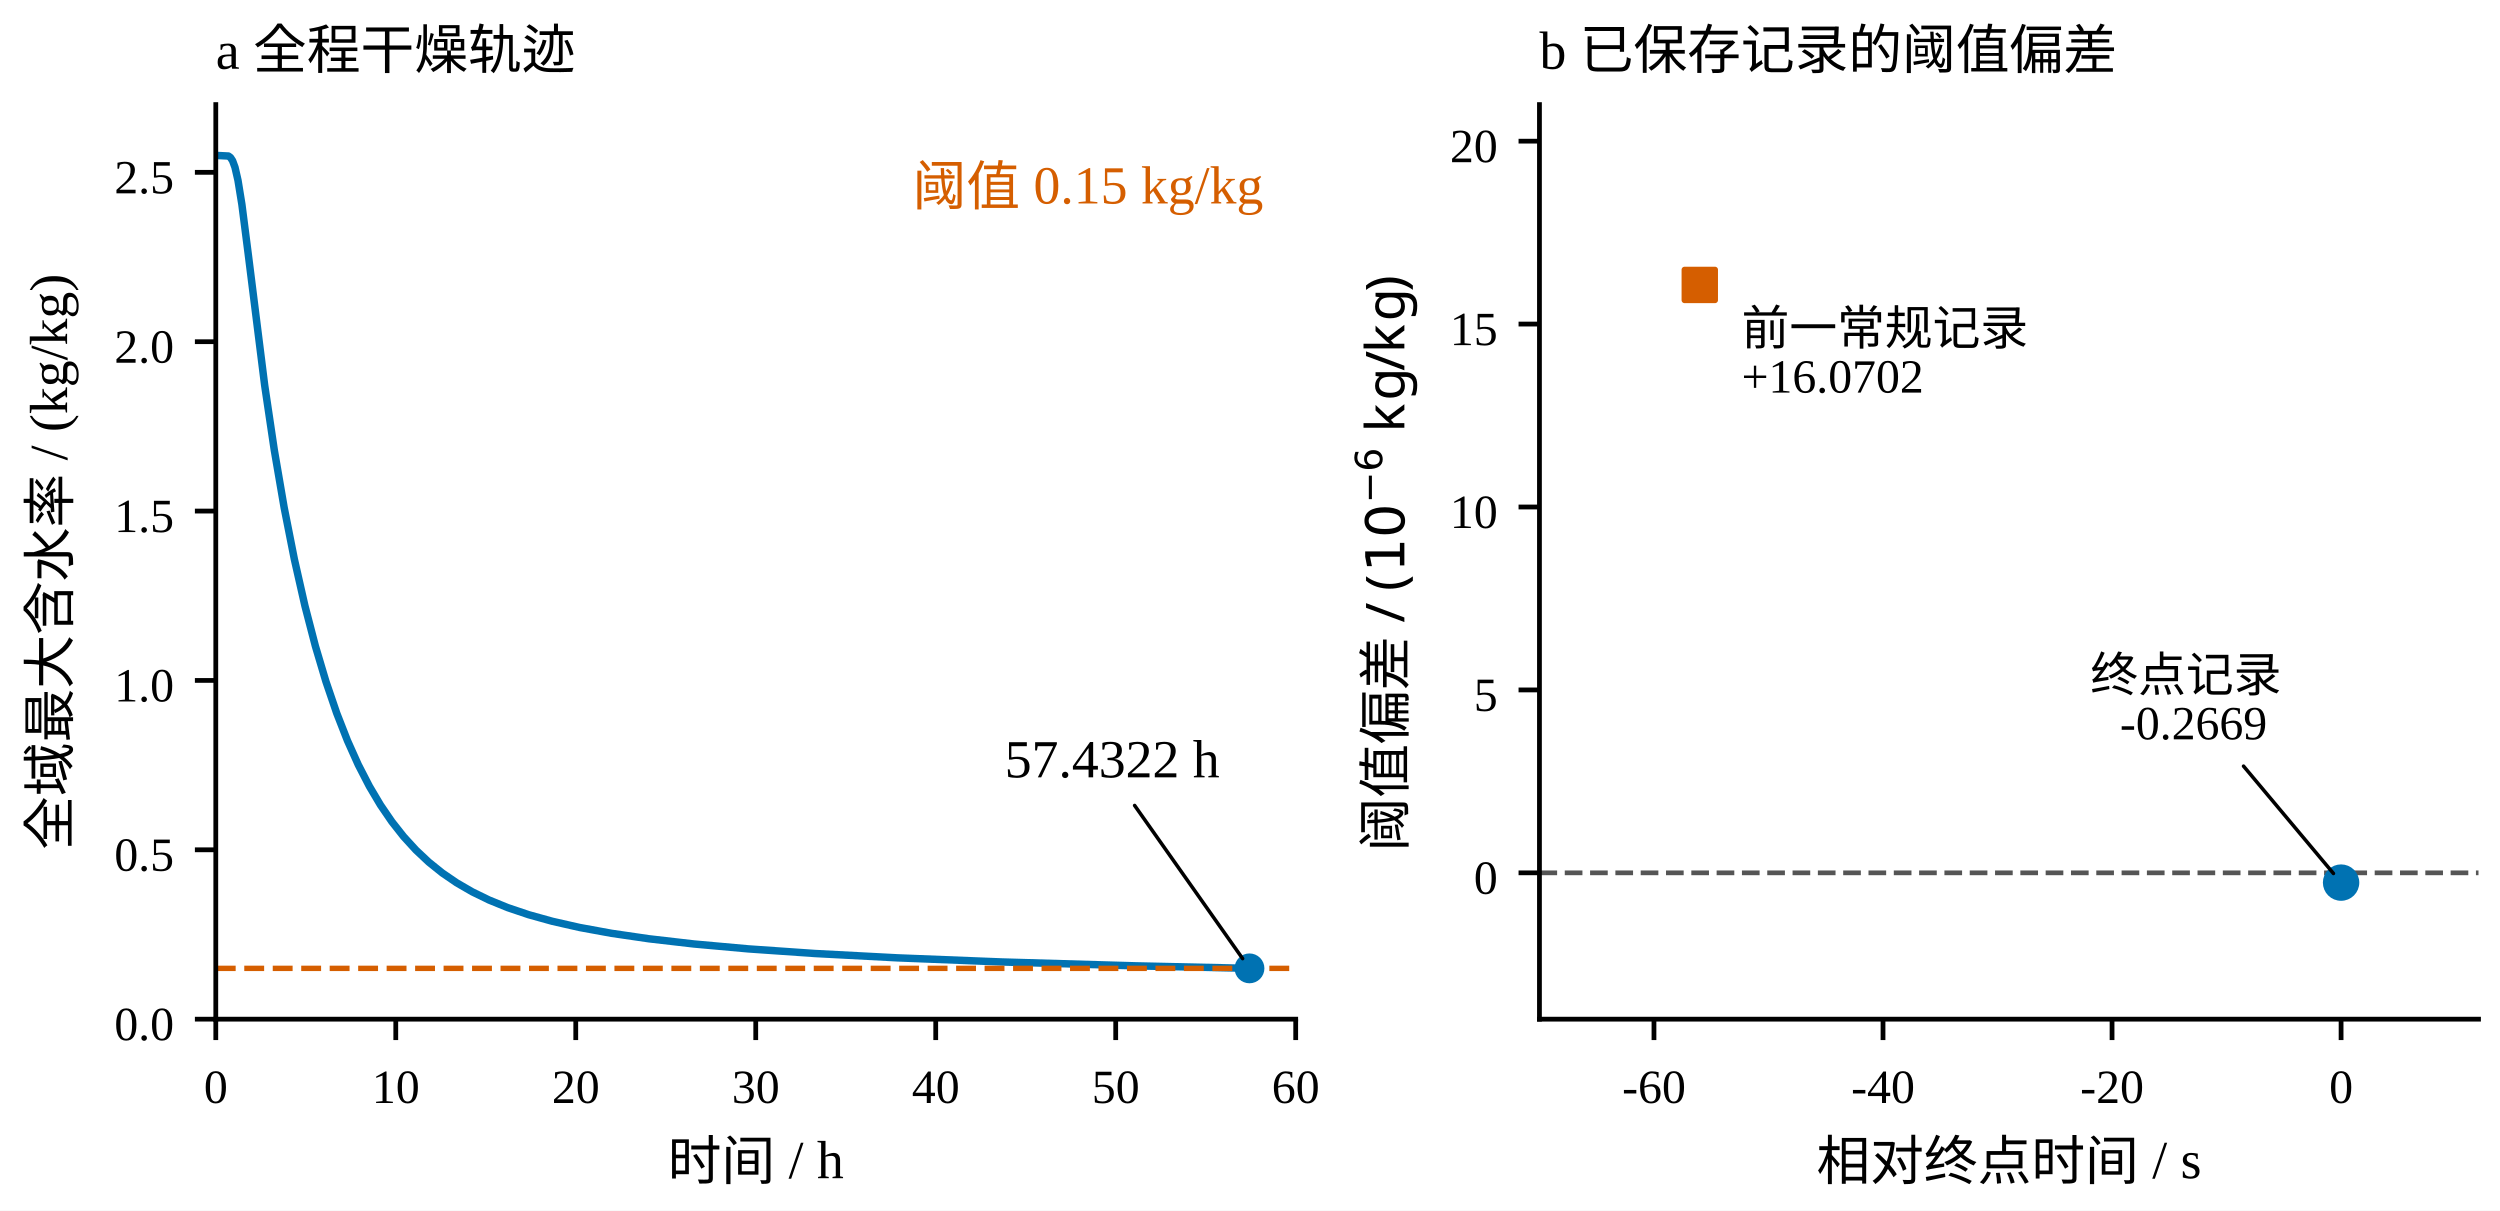
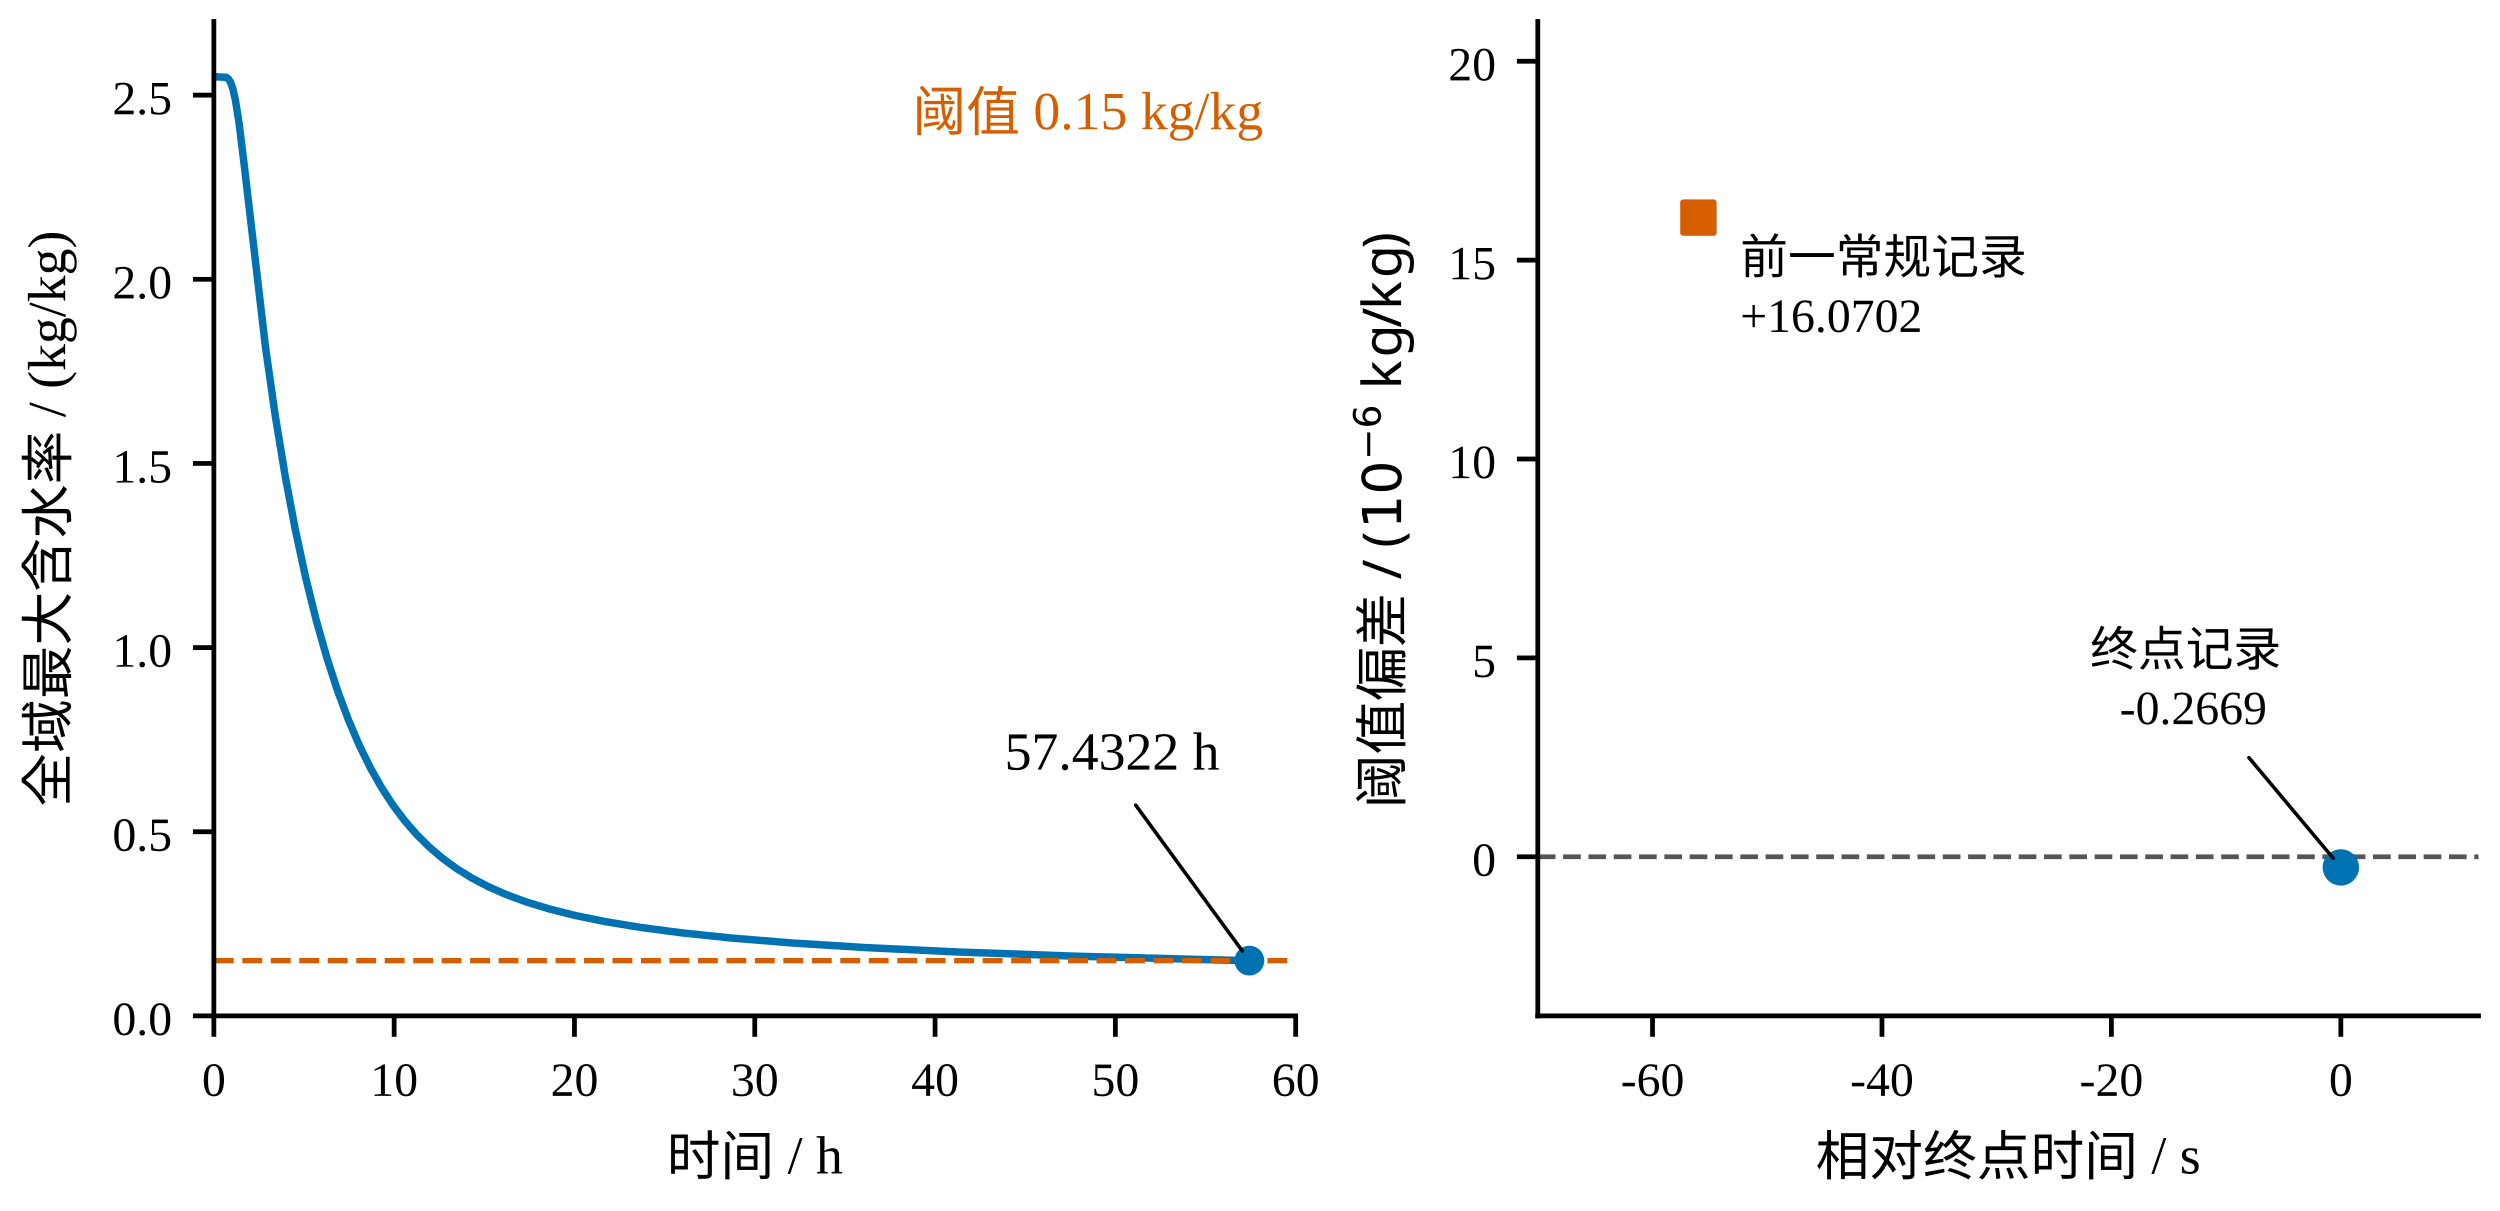
<svg xmlns="http://www.w3.org/2000/svg" xmlns:xlink="http://www.w3.org/1999/xlink" width="418.8pt" height="202.8pt" viewBox="0 0 418.8 202.8" version="1.1">
  <defs>
    <style type="text/css">*{stroke-linejoin: round; stroke-linecap: butt}</style>
  </defs>
  <g id="figure_1">
    <g id="patch_1">
-       <path d="M 0 202.8  L 418.8 202.8  L 418.8 -0  L 0 -0  z " style="fill: #ffffff" />
+       <path d="M 0 202.8  L 418.8 202.8  L 418.8 0  L 0 0  z " style="fill: #ffffff" />
    </g>
    <g id="axes_1">
      <g id="patch_2">
-         <path d="M 36.149 170.731  L 217.056 170.731  L 217.056 17.52  L 36.149 17.52  z " style="fill: #ffffff" />
+         <path d="M 35.825 170.18  L 217.05 170.18  L 217.05 3.6  L 35.825 3.6  z " style="fill: #ffffff" />
      </g>
      <g id="matplotlib.axis_1">
        <g id="xtick_1">
          <g id="line2d_1">
            <defs>
-               <path id="mfbb1f7c427" d="M 0 0  L 0 3.5  " style="stroke: #000000; stroke-width: 0.8" />
+               <path id="m0aeb44bb0f" d="M 0 0  L 0 3.5  " style="stroke: #000000; stroke-width: 0.8" />
            </defs>
            <g>
-               <use xlink:href="#mfbb1f7c427" x="36.149" y="170.731" style="stroke: #000000; stroke-width: 0.8" />
+               <use xlink:href="#m0aeb44bb0f" x="35.825" y="170.18" style="stroke: #000000; stroke-width: 0.8" />
            </g>
          </g>
          <g id="text_1">
-             <text style="font-size: 8px; font-family: 'Noto Serif SC', 'Times New Roman', 'Times', 'DejaVu Serif', serif; text-anchor: middle" x="36.149" y="184.771" transform="rotate(-0 36.14875 184.7712)">0</text>
+             <text style="font-size: 8px; font-family: 'Noto Serif SC', 'Times New Roman', 'Times', 'DejaVu Serif', serif; text-anchor: middle" x="35.825" y="183.58" transform="rotate(-0 35.82531 183.5795)">0</text>
          </g>
        </g>
        <g id="xtick_2">
          <g id="line2d_2">
            <g>
-               <use xlink:href="#mfbb1f7c427" x="66.3" y="170.731" style="stroke: #000000; stroke-width: 0.8" />
+               <use xlink:href="#m0aeb44bb0f" x="66.029" y="170.18" style="stroke: #000000; stroke-width: 0.8" />
            </g>
          </g>
          <g id="text_2">
-             <text style="font-size: 8px; font-family: 'Noto Serif SC', 'Times New Roman', 'Times', 'DejaVu Serif', serif; text-anchor: middle" x="66.3" y="184.771" transform="rotate(-0 66.29989 184.7712)">10</text>
+             <text style="font-size: 8px; font-family: 'Noto Serif SC', 'Times New Roman', 'Times', 'DejaVu Serif', serif; text-anchor: middle" x="66.029" y="183.58" transform="rotate(-0 66.02936 183.5795)">10</text>
          </g>
        </g>
        <g id="xtick_3">
          <g id="line2d_3">
            <g>
-               <use xlink:href="#mfbb1f7c427" x="96.451" y="170.731" style="stroke: #000000; stroke-width: 0.8" />
+               <use xlink:href="#m0aeb44bb0f" x="96.233" y="170.18" style="stroke: #000000; stroke-width: 0.8" />
            </g>
          </g>
          <g id="text_3">
-             <text style="font-size: 8px; font-family: 'Noto Serif SC', 'Times New Roman', 'Times', 'DejaVu Serif', serif; text-anchor: middle" x="96.451" y="184.771" transform="rotate(-0 96.45104 184.7712)">20</text>
+             <text style="font-size: 8px; font-family: 'Noto Serif SC', 'Times New Roman', 'Times', 'DejaVu Serif', serif; text-anchor: middle" x="96.233" y="183.58" transform="rotate(-0 96.2334 183.5795)">20</text>
          </g>
        </g>
        <g id="xtick_4">
          <g id="line2d_4">
            <g>
-               <use xlink:href="#mfbb1f7c427" x="126.602" y="170.731" style="stroke: #000000; stroke-width: 0.8" />
+               <use xlink:href="#m0aeb44bb0f" x="126.437" y="170.18" style="stroke: #000000; stroke-width: 0.8" />
            </g>
          </g>
          <g id="text_4">
-             <text style="font-size: 8px; font-family: 'Noto Serif SC', 'Times New Roman', 'Times', 'DejaVu Serif', serif; text-anchor: middle" x="126.602" y="184.771" transform="rotate(-0 126.6022 184.7712)">30</text>
+             <text style="font-size: 8px; font-family: 'Noto Serif SC', 'Times New Roman', 'Times', 'DejaVu Serif', serif; text-anchor: middle" x="126.437" y="183.58" transform="rotate(-0 126.4374 183.5795)">30</text>
          </g>
        </g>
        <g id="xtick_5">
          <g id="line2d_5">
            <g>
-               <use xlink:href="#mfbb1f7c427" x="156.753" y="170.731" style="stroke: #000000; stroke-width: 0.8" />
+               <use xlink:href="#m0aeb44bb0f" x="156.641" y="170.18" style="stroke: #000000; stroke-width: 0.8" />
            </g>
          </g>
          <g id="text_5">
-             <text style="font-size: 8px; font-family: 'Noto Serif SC', 'Times New Roman', 'Times', 'DejaVu Serif', serif; text-anchor: middle" x="156.753" y="184.771" transform="rotate(-0 156.7533 184.7712)">40</text>
+             <text style="font-size: 8px; font-family: 'Noto Serif SC', 'Times New Roman', 'Times', 'DejaVu Serif', serif; text-anchor: middle" x="156.641" y="183.58" transform="rotate(-0 156.6415 183.5795)">40</text>
          </g>
        </g>
        <g id="xtick_6">
          <g id="line2d_6">
            <g>
-               <use xlink:href="#mfbb1f7c427" x="186.904" y="170.731" style="stroke: #000000; stroke-width: 0.8" />
+               <use xlink:href="#m0aeb44bb0f" x="186.846" y="170.18" style="stroke: #000000; stroke-width: 0.8" />
            </g>
          </g>
          <g id="text_6">
-             <text style="font-size: 8px; font-family: 'Noto Serif SC', 'Times New Roman', 'Times', 'DejaVu Serif', serif; text-anchor: middle" x="186.904" y="184.771" transform="rotate(-0 186.9045 184.7712)">50</text>
+             <text style="font-size: 8px; font-family: 'Noto Serif SC', 'Times New Roman', 'Times', 'DejaVu Serif', serif; text-anchor: middle" x="186.846" y="183.58" transform="rotate(-0 186.8455 183.5795)">50</text>
          </g>
        </g>
        <g id="xtick_7">
          <g id="line2d_7">
            <g>
-               <use xlink:href="#mfbb1f7c427" x="217.056" y="170.731" style="stroke: #000000; stroke-width: 0.8" />
+               <use xlink:href="#m0aeb44bb0f" x="217.05" y="170.18" style="stroke: #000000; stroke-width: 0.8" />
            </g>
          </g>
          <g id="text_7">
-             <text style="font-size: 8px; font-family: 'Noto Serif SC', 'Times New Roman', 'Times', 'DejaVu Serif', serif; text-anchor: middle" x="217.056" y="184.771" transform="rotate(-0 217.0556 184.7712)">60</text>
+             <text style="font-size: 8px; font-family: 'Noto Serif SC', 'Times New Roman', 'Times', 'DejaVu Serif', serif; text-anchor: middle" x="217.05" y="183.58" transform="rotate(-0 217.0496 183.5795)">60</text>
          </g>
        </g>
        <g id="text_8">
-           <text style="font-size: 9px; font-family: 'Noto Serif SC', 'Times New Roman', 'Times', 'DejaVu Serif', serif; text-anchor: middle" x="126.602" y="197.651" transform="rotate(-0 126.6022 197.6512)">时间 / h</text>
+           <text style="font-size: 9px; font-family: 'Noto Serif SC', 'Times New Roman', 'Times', 'DejaVu Serif', serif; text-anchor: middle" x="126.437" y="196.86" transform="rotate(-0 126.4374 196.8595)">时间 / h</text>
        </g>
      </g>
      <g id="matplotlib.axis_2">
        <g id="ytick_1">
          <g id="line2d_8">
            <defs>
-               <path id="m8b08973b4d" d="M 0 0  L -3.5 0  " style="stroke: #000000; stroke-width: 0.8" />
+               <path id="me868831b87" d="M 0 0  L -3.5 0  " style="stroke: #000000; stroke-width: 0.8" />
            </defs>
            <g>
-               <use xlink:href="#m8b08973b4d" x="36.149" y="170.731" style="stroke: #000000; stroke-width: 0.8" />
+               <use xlink:href="#me868831b87" x="35.825" y="170.18" style="stroke: #000000; stroke-width: 0.8" />
            </g>
          </g>
          <g id="text_9">
-             <text style="font-size: 8px; font-family: 'Noto Serif SC', 'Times New Roman', 'Times', 'DejaVu Serif', serif; text-anchor: end" x="29.149" y="174.251" transform="rotate(-0 29.14875 174.2512)">0.0</text>
+             <text style="font-size: 8px; font-family: 'Noto Serif SC', 'Times New Roman', 'Times', 'DejaVu Serif', serif; text-anchor: end" x="28.825" y="173.38" transform="rotate(-0 28.82531 173.3795)">0.0</text>
          </g>
        </g>
        <g id="ytick_2">
          <g id="line2d_9">
            <g>
-               <use xlink:href="#m8b08973b4d" x="36.149" y="142.359" style="stroke: #000000; stroke-width: 0.8" />
+               <use xlink:href="#me868831b87" x="35.825" y="139.331" style="stroke: #000000; stroke-width: 0.8" />
            </g>
          </g>
          <g id="text_10">
-             <text style="font-size: 8px; font-family: 'Noto Serif SC', 'Times New Roman', 'Times', 'DejaVu Serif', serif; text-anchor: end" x="29.149" y="145.879" transform="rotate(-0 29.14875 145.8788)">0.5</text>
+             <text style="font-size: 8px; font-family: 'Noto Serif SC', 'Times New Roman', 'Times', 'DejaVu Serif', serif; text-anchor: end" x="28.825" y="142.531" transform="rotate(-0 28.82531 142.5315)">0.5</text>
          </g>
        </g>
        <g id="ytick_3">
          <g id="line2d_10">
            <g>
-               <use xlink:href="#m8b08973b4d" x="36.149" y="113.986" style="stroke: #000000; stroke-width: 0.8" />
+               <use xlink:href="#me868831b87" x="35.825" y="108.483" style="stroke: #000000; stroke-width: 0.8" />
            </g>
          </g>
          <g id="text_11">
-             <text style="font-size: 8px; font-family: 'Noto Serif SC', 'Times New Roman', 'Times', 'DejaVu Serif', serif; text-anchor: end" x="29.149" y="117.506" transform="rotate(-0 29.14875 117.5063)">1.0</text>
+             <text style="font-size: 8px; font-family: 'Noto Serif SC', 'Times New Roman', 'Times', 'DejaVu Serif', serif; text-anchor: end" x="28.825" y="111.683" transform="rotate(-0 28.82531 111.6834)">1.0</text>
          </g>
        </g>
        <g id="ytick_4">
          <g id="line2d_11">
            <g>
-               <use xlink:href="#m8b08973b4d" x="36.149" y="85.614" style="stroke: #000000; stroke-width: 0.8" />
+               <use xlink:href="#me868831b87" x="35.825" y="77.635" style="stroke: #000000; stroke-width: 0.8" />
            </g>
          </g>
          <g id="text_12">
-             <text style="font-size: 8px; font-family: 'Noto Serif SC', 'Times New Roman', 'Times', 'DejaVu Serif', serif; text-anchor: end" x="29.149" y="89.134" transform="rotate(-0 29.14875 89.13388)">1.5</text>
+             <text style="font-size: 8px; font-family: 'Noto Serif SC', 'Times New Roman', 'Times', 'DejaVu Serif', serif; text-anchor: end" x="28.825" y="80.835" transform="rotate(-0 28.82531 80.83534)">1.5</text>
          </g>
        </g>
        <g id="ytick_5">
          <g id="line2d_12">
            <g>
-               <use xlink:href="#m8b08973b4d" x="36.149" y="57.241" style="stroke: #000000; stroke-width: 0.8" />
+               <use xlink:href="#me868831b87" x="35.825" y="46.787" style="stroke: #000000; stroke-width: 0.8" />
            </g>
          </g>
          <g id="text_13">
-             <text style="font-size: 8px; font-family: 'Noto Serif SC', 'Times New Roman', 'Times', 'DejaVu Serif', serif; text-anchor: end" x="29.149" y="60.761" transform="rotate(-0 29.14875 60.76143)">2.0</text>
+             <text style="font-size: 8px; font-family: 'Noto Serif SC', 'Times New Roman', 'Times', 'DejaVu Serif', serif; text-anchor: end" x="28.825" y="49.987" transform="rotate(-0 28.82531 49.98728)">2.0</text>
          </g>
        </g>
        <g id="ytick_6">
          <g id="line2d_13">
            <g>
-               <use xlink:href="#m8b08973b4d" x="36.149" y="28.869" style="stroke: #000000; stroke-width: 0.8" />
+               <use xlink:href="#me868831b87" x="35.825" y="15.939" style="stroke: #000000; stroke-width: 0.8" />
            </g>
          </g>
          <g id="text_14">
-             <text style="font-size: 8px; font-family: 'Noto Serif SC', 'Times New Roman', 'Times', 'DejaVu Serif', serif; text-anchor: end" x="29.149" y="32.389" transform="rotate(-0 29.14875 32.38898)">2.5</text>
+             <text style="font-size: 8px; font-family: 'Noto Serif SC', 'Times New Roman', 'Times', 'DejaVu Serif', serif; text-anchor: end" x="28.825" y="19.139" transform="rotate(-0 28.82531 19.13922)">2.5</text>
          </g>
        </g>
        <g id="text_15">
-           <text style="font-size: 9px; font-family: 'Noto Serif SC', 'Times New Roman', 'Times', 'DejaVu Serif', serif; text-anchor: middle" x="11.52" y="94.126" transform="rotate(-90 11.52 94.12562)">全域最大含水率 / (kg/kg)</text>
+           <text style="font-size: 9px; font-family: 'Noto Serif SC', 'Times New Roman', 'Times', 'DejaVu Serif', serif; text-anchor: middle" x="11.197" y="86.89" transform="rotate(-90 11.19656 86.88976)">全域最大含水率 / (kg/kg)</text>
        </g>
      </g>
      <g id="line2d_14">
-         <path d="M 36.149 26.032  L 38.259 26.137  L 38.611 26.389  L 38.963 26.93  L 39.365 28.028  L 39.867 30.211  L 40.521 34.252  L 41.576 42.502  L 44.34 64.562  L 45.948 75.394  L 47.606 85.056  L 49.315 93.706  L 51.074 101.464  L 52.832 108.232  L 54.591 114.146  L 56.4 119.456  L 58.209 124.082  L 60.018 128.114  L 61.878 131.721  L 63.737 134.857  L 65.647 137.652  L 67.606 140.137  L 69.667 142.391  L 71.828 144.421  L 74.089 146.237  L 76.501 147.887  L 79.114 149.4  L 81.928 150.772  L 85.044 152.042  L 88.561 153.231  L 92.531 154.335  L 97.104 155.372  L 102.431 156.347  L 108.713 157.265  L 116.25 158.136  L 125.346 158.956  L 136.502 159.73  L 150.371 160.46  L 167.859 161.149  L 190.221 161.797  L 209.313 162.22  L 209.313 162.22  " clip-path="url(#p28d4d6d8b9)" style="fill: none; stroke: #0072b2; stroke-width: 1.25; stroke-linecap: square" />
+         <path d="M 35.825 12.854  L 37.889 12.947  L 38.242 13.188  L 38.594 13.723  L 38.997 14.842  L 39.45 16.846  L 40.054 20.668  L 40.96 28.067  L 44.484 58.232  L 46.095 69.542  L 47.756 79.646  L 49.467 88.715  L 51.229 96.857  L 52.991 103.964  L 54.753 110.176  L 56.565 115.753  L 58.378 120.613  L 60.19 124.849  L 62.052 128.64  L 63.915 131.934  L 65.828 134.873  L 67.791 137.486  L 69.805 139.804  L 71.919 141.902  L 74.134 143.789  L 76.5 145.513  L 79.017 147.074  L 81.786 148.527  L 84.806 149.859  L 88.179 151.102  L 92.005 152.269  L 96.384 153.367  L 101.418 154.394  L 107.308 155.364  L 114.305 156.284  L 122.662 157.152  L 132.78 157.973  L 145.214 158.75  L 160.669 159.485  L 180.15 160.178  L 205.018 160.831  L 209.294 160.925  L 209.294 160.925  " clip-path="url(#p7fc9fd5a54)" style="fill: none; stroke: #0072b2; stroke-width: 1.25; stroke-linecap: square" />
      </g>
      <g id="line2d_15">
-         <path d="M 36.149 162.22  L 217.056 162.22  " clip-path="url(#p28d4d6d8b9)" style="fill: none; stroke-dasharray: 3.33,1.44; stroke-dashoffset: 0; stroke: #d55e00; stroke-width: 0.9" />
+         <path d="M 35.825 160.925  L 217.05 160.925  " clip-path="url(#p7fc9fd5a54)" style="fill: none; stroke-dasharray: 3.33,1.44; stroke-dashoffset: 0; stroke: #d55e00; stroke-width: 0.9" />
      </g>
      <g id="line2d_16">
        <defs>
-           <path id="maff37fbc4f" d="M 0 2  C 0.53 2 1.039 1.789 1.414 1.414  C 1.789 1.039 2 0.53 2 0  C 2 -0.53 1.789 -1.039 1.414 -1.414  C 1.039 -1.789 0.53 -2 0 -2  C -0.53 -2 -1.039 -1.789 -1.414 -1.414  C -1.789 -1.039 -2 -0.53 -2 0  C -2 0.53 -1.789 1.039 -1.414 1.414  C -1.039 1.789 -0.53 2 0 2  z " style="stroke: #0072b2" />
+           <path id="mbd2e56ffe0" d="M 0 2  C 0.53 2 1.039 1.789 1.414 1.414  C 1.789 1.039 2 0.53 2 0  C 2 -0.53 1.789 -1.039 1.414 -1.414  C 1.039 -1.789 0.53 -2 0 -2  C -0.53 -2 -1.039 -1.789 -1.414 -1.414  C -1.789 -1.039 -2 -0.53 -2 0  C -2 0.53 -1.789 1.039 -1.414 1.414  C -1.039 1.789 -0.53 2 0 2  z " style="stroke: #0072b2" />
        </defs>
-         <g clip-path="url(#p28d4d6d8b9)">
-           <use xlink:href="#maff37fbc4f" x="209.313" y="162.22" style="fill: #0072b2; stroke: #0072b2" />
+         <g clip-path="url(#p7fc9fd5a54)">
+           <use xlink:href="#mbd2e56ffe0" x="209.294" y="160.925" style="fill: #0072b2; stroke: #0072b2" />
        </g>
      </g>
      <g id="patch_3">
-         <path d="M 36.149 170.731  L 36.149 17.52  " style="fill: none; stroke: #000000; stroke-width: 0.8; stroke-linejoin: miter; stroke-linecap: square" />
+         <path d="M 35.825 170.18  L 35.825 3.6  " style="fill: none; stroke: #000000; stroke-width: 0.8; stroke-linejoin: miter; stroke-linecap: square" />
      </g>
      <g id="patch_4">
-         <path d="M 36.149 170.731  L 217.056 170.731  " style="fill: none; stroke: #000000; stroke-width: 0.8; stroke-linejoin: miter; stroke-linecap: square" />
+         <path d="M 35.825 170.18  L 217.05 170.18  " style="fill: none; stroke: #000000; stroke-width: 0.8; stroke-linejoin: miter; stroke-linecap: square" />
      </g>
      <g id="patch_5">
-         <path d="M 190.073 134.935  Q 199.117 147.759 208.16 160.584  " style="fill: none; stroke: #000000; stroke-width: 0.6; stroke-linecap: round" />
+         <path d="M 190.255 134.881  Q 199.185 147.097 208.116 159.313  " style="fill: none; stroke: #000000; stroke-width: 0.6; stroke-linecap: round" />
      </g>
      <g id="text_16">
-         <text style="font-size: 9px; font-family: 'Noto Serif SC', 'Times New Roman', 'Times', 'DejaVu Serif', serif; text-anchor: end" x="204.313" y="130.22" transform="rotate(-0 204.3135 130.2195)">57.4322 h</text>
+         <text style="font-size: 9px; font-family: 'Noto Serif SC', 'Times New Roman', 'Times', 'DejaVu Serif', serif; text-anchor: end" x="204.294" y="128.925" transform="rotate(-0 204.2939 128.9251)">57.4322 h</text>
      </g>
      <g id="text_17">
-         <text style="font-size: 9px; font-family: 'Noto Serif SC', 'Times New Roman', 'Times', 'DejaVu Serif', serif; text-anchor: end; fill: #d55e00" x="211.628" y="34.373" transform="rotate(-0 211.6284 34.37324)">阈值 0.15 kg/kg</text>
-       </g>
-       <g id="text_18">
-         <text style="font-size: 9px; font-family: 'Noto Serif SC', 'Times New Roman', 'Times', 'DejaVu Serif', serif; text-anchor: start" x="36.149" y="11.52" transform="rotate(-0 36.14875 11.52)">a  全程干燥轨迹</text>
+         <text style="font-size: 9px; font-family: 'Noto Serif SC', 'Times New Roman', 'Times', 'DejaVu Serif', serif; text-anchor: end; fill: #d55e00" x="211.613" y="21.924" transform="rotate(-0 211.6129 21.92375)">阈值 0.15 kg/kg</text>
      </g>
    </g>
    <g id="axes_2">
      <g id="patch_6">
-         <path d="M 257.889 170.731  L 415.2 170.731  L 415.2 17.52  L 257.889 17.52  z " style="fill: #ffffff" />
+         <path d="M 257.613 170.18  L 415.2 170.18  L 415.2 3.6  L 257.613 3.6  z " style="fill: #ffffff" />
      </g>
      <g id="matplotlib.axis_3">
        <g id="xtick_8">
          <g id="line2d_17">
            <g>
-               <use xlink:href="#mfbb1f7c427" x="277.073" y="170.731" style="stroke: #000000; stroke-width: 0.8" />
-             </g>
-           </g>
-           <g id="text_19">
-             <text style="font-size: 8px; font-family: 'Noto Serif SC', 'Times New Roman', 'Times', 'DejaVu Serif', serif; text-anchor: middle" x="277.073" y="184.771" transform="rotate(-0 277.0734 184.7712)">-60</text>
+               <use xlink:href="#m0aeb44bb0f" x="276.831" y="170.18" style="stroke: #000000; stroke-width: 0.8" />
+             </g>
+           </g>
+           <g id="text_18">
+             <text style="font-size: 8px; font-family: 'Noto Serif SC', 'Times New Roman', 'Times', 'DejaVu Serif', serif; text-anchor: middle" x="276.831" y="183.58" transform="rotate(-0 276.831 183.5795)">-60</text>
          </g>
        </g>
        <g id="xtick_9">
          <g id="line2d_18">
            <g>
-               <use xlink:href="#mfbb1f7c427" x="315.442" y="170.731" style="stroke: #000000; stroke-width: 0.8" />
-             </g>
-           </g>
-           <g id="text_20">
-             <text style="font-size: 8px; font-family: 'Noto Serif SC', 'Times New Roman', 'Times', 'DejaVu Serif', serif; text-anchor: middle" x="315.442" y="184.771" transform="rotate(-0 315.4418 184.7712)">-40</text>
+               <use xlink:href="#m0aeb44bb0f" x="315.267" y="170.18" style="stroke: #000000; stroke-width: 0.8" />
+             </g>
+           </g>
+           <g id="text_19">
+             <text style="font-size: 8px; font-family: 'Noto Serif SC', 'Times New Roman', 'Times', 'DejaVu Serif', serif; text-anchor: middle" x="315.267" y="183.58" transform="rotate(-0 315.2667 183.5795)">-40</text>
          </g>
        </g>
        <g id="xtick_10">
          <g id="line2d_19">
            <g>
-               <use xlink:href="#mfbb1f7c427" x="353.81" y="170.731" style="stroke: #000000; stroke-width: 0.8" />
-             </g>
-           </g>
-           <g id="text_21">
-             <text style="font-size: 8px; font-family: 'Noto Serif SC', 'Times New Roman', 'Times', 'DejaVu Serif', serif; text-anchor: middle" x="353.81" y="184.771" transform="rotate(-0 353.8101 184.7712)">-20</text>
+               <use xlink:href="#m0aeb44bb0f" x="353.702" y="170.18" style="stroke: #000000; stroke-width: 0.8" />
+             </g>
+           </g>
+           <g id="text_20">
+             <text style="font-size: 8px; font-family: 'Noto Serif SC', 'Times New Roman', 'Times', 'DejaVu Serif', serif; text-anchor: middle" x="353.702" y="183.58" transform="rotate(-0 353.7024 183.5795)">-20</text>
          </g>
        </g>
        <g id="xtick_11">
          <g id="line2d_20">
            <g>
-               <use xlink:href="#mfbb1f7c427" x="392.178" y="170.731" style="stroke: #000000; stroke-width: 0.8" />
-             </g>
-           </g>
-           <g id="text_22">
-             <text style="font-size: 8px; font-family: 'Noto Serif SC', 'Times New Roman', 'Times', 'DejaVu Serif', serif; text-anchor: middle" x="392.178" y="184.771" transform="rotate(-0 392.1785 184.7712)">0</text>
-           </g>
-         </g>
-         <g id="text_23">
-           <text style="font-size: 9px; font-family: 'Noto Serif SC', 'Times New Roman', 'Times', 'DejaVu Serif', serif; text-anchor: middle" x="336.544" y="197.651" transform="rotate(-0 336.5444 197.6512)">相对终点时间 / s</text>
+               <use xlink:href="#m0aeb44bb0f" x="392.138" y="170.18" style="stroke: #000000; stroke-width: 0.8" />
+             </g>
+           </g>
+           <g id="text_21">
+             <text style="font-size: 8px; font-family: 'Noto Serif SC', 'Times New Roman', 'Times', 'DejaVu Serif', serif; text-anchor: middle" x="392.138" y="183.58" transform="rotate(-0 392.1381 183.5795)">0</text>
+           </g>
+         </g>
+         <g id="text_22">
+           <text style="font-size: 9px; font-family: 'Noto Serif SC', 'Times New Roman', 'Times', 'DejaVu Serif', serif; text-anchor: middle" x="336.406" y="196.86" transform="rotate(-0 336.4064 196.8595)">相对终点时间 / s</text>
        </g>
      </g>
      <g id="matplotlib.axis_4">
        <g id="ytick_7">
          <g id="line2d_21">
            <g>
-               <use xlink:href="#m8b08973b4d" x="257.889" y="146.217" style="stroke: #000000; stroke-width: 0.8" />
-             </g>
-           </g>
-           <g id="text_24">
-             <text style="font-size: 8px; font-family: 'Noto Serif SC', 'Times New Roman', 'Times', 'DejaVu Serif', serif; text-anchor: end" x="250.889" y="149.737" transform="rotate(-0 250.8892 149.7374)">0</text>
+               <use xlink:href="#me868831b87" x="257.613" y="143.527" style="stroke: #000000; stroke-width: 0.8" />
+             </g>
+           </g>
+           <g id="text_23">
+             <text style="font-size: 8px; font-family: 'Noto Serif SC', 'Times New Roman', 'Times', 'DejaVu Serif', serif; text-anchor: end" x="250.613" y="146.727" transform="rotate(-0 250.6132 146.7268)">0</text>
          </g>
        </g>
        <g id="ytick_8">
          <g id="line2d_22">
            <g>
-               <use xlink:href="#m8b08973b4d" x="257.889" y="115.575" style="stroke: #000000; stroke-width: 0.8" />
-             </g>
-           </g>
-           <g id="text_25">
-             <text style="font-size: 8px; font-family: 'Noto Serif SC', 'Times New Roman', 'Times', 'DejaVu Serif', serif; text-anchor: end" x="250.889" y="119.095" transform="rotate(-0 250.8892 119.0952)">5</text>
+               <use xlink:href="#me868831b87" x="257.613" y="110.211" style="stroke: #000000; stroke-width: 0.8" />
+             </g>
+           </g>
+           <g id="text_24">
+             <text style="font-size: 8px; font-family: 'Noto Serif SC', 'Times New Roman', 'Times', 'DejaVu Serif', serif; text-anchor: end" x="250.613" y="113.411" transform="rotate(-0 250.6132 113.4109)">5</text>
          </g>
        </g>
        <g id="ytick_9">
          <g id="line2d_23">
            <g>
-               <use xlink:href="#m8b08973b4d" x="257.889" y="84.933" style="stroke: #000000; stroke-width: 0.8" />
-             </g>
-           </g>
-           <g id="text_26">
-             <text style="font-size: 8px; font-family: 'Noto Serif SC', 'Times New Roman', 'Times', 'DejaVu Serif', serif; text-anchor: end" x="250.889" y="88.453" transform="rotate(-0 250.8892 88.45294)">10</text>
+               <use xlink:href="#me868831b87" x="257.613" y="76.895" style="stroke: #000000; stroke-width: 0.8" />
+             </g>
+           </g>
+           <g id="text_25">
+             <text style="font-size: 8px; font-family: 'Noto Serif SC', 'Times New Roman', 'Times', 'DejaVu Serif', serif; text-anchor: end" x="250.613" y="80.095" transform="rotate(-0 250.6132 80.09499)">10</text>
          </g>
        </g>
        <g id="ytick_10">
          <g id="line2d_24">
            <g>
-               <use xlink:href="#m8b08973b4d" x="257.889" y="54.291" style="stroke: #000000; stroke-width: 0.8" />
-             </g>
-           </g>
-           <g id="text_27">
-             <text style="font-size: 8px; font-family: 'Noto Serif SC', 'Times New Roman', 'Times', 'DejaVu Serif', serif; text-anchor: end" x="250.889" y="57.811" transform="rotate(-0 250.8892 57.8107)">15</text>
+               <use xlink:href="#me868831b87" x="257.613" y="43.579" style="stroke: #000000; stroke-width: 0.8" />
+             </g>
+           </g>
+           <g id="text_26">
+             <text style="font-size: 8px; font-family: 'Noto Serif SC', 'Times New Roman', 'Times', 'DejaVu Serif', serif; text-anchor: end" x="250.613" y="46.779" transform="rotate(-0 250.6132 46.77909)">15</text>
          </g>
        </g>
        <g id="ytick_11">
          <g id="line2d_25">
            <g>
-               <use xlink:href="#m8b08973b4d" x="257.889" y="23.648" style="stroke: #000000; stroke-width: 0.8" />
-             </g>
-           </g>
-           <g id="text_28">
-             <text style="font-size: 8px; font-family: 'Noto Serif SC', 'Times New Roman', 'Times', 'DejaVu Serif', serif; text-anchor: end" x="250.889" y="27.168" transform="rotate(-0 250.8892 27.16845)">20</text>
-           </g>
-         </g>
-         <g id="text_29">
-           <g transform="translate(235.8605 142.6356) rotate(-90)">
+               <use xlink:href="#me868831b87" x="257.613" y="10.263" style="stroke: #000000; stroke-width: 0.8" />
+             </g>
+           </g>
+           <g id="text_27">
+             <text style="font-size: 8px; font-family: 'Noto Serif SC', 'Times New Roman', 'Times', 'DejaVu Serif', serif; text-anchor: end" x="250.613" y="13.463" transform="rotate(-0 250.6132 13.46318)">20</text>
+           </g>
+         </g>
+         <g id="text_28">
+           <g transform="translate(235.5844 135.3998) rotate(-90)">
            <text>
-               <tspan x="0" y="-0.602" style="font-weight: 200; font-size: 9px; font-family: 'Noto Serif SC'">阈</tspan>
-               <tspan x="9" y="-0.602" style="font-weight: 200; font-size: 9px; font-family: 'Noto Serif SC'">值</tspan>
-               <tspan x="18" y="-0.602" style="font-weight: 200; font-size: 9px; font-family: 'Noto Serif SC'">偏</tspan>
-               <tspan x="27" y="-0.602" style="font-weight: 200; font-size: 9px; font-family: 'Noto Serif SC'">差</tspan>
-               <tspan x="36" y="-0.602" style="font-weight: 200; font-size: 9px; font-family: 'Noto Serif SC'"> </tspan>
-               <tspan x="38.331" y="-0.602" style="font-weight: 200; font-size: 9px; font-family: 'Noto Serif SC'">/</tspan>
-               <tspan x="41.328" y="-0.602" style="font-weight: 200; font-size: 9px; font-family: 'Noto Serif SC'"> </tspan>
-               <tspan x="43.659" y="-0.602" style="font-weight: 200; font-size: 9px; font-family: 'Noto Serif SC'">(</tspan>
-               <tspan x="67.881" y="-0.602" style="font-weight: 200; font-size: 9px; font-family: 'Noto Serif SC'"> </tspan>
-               <tspan x="70.212" y="-0.602" style="font-weight: 200; font-size: 9px; font-family: 'Noto Serif SC'">k</tspan>
-               <tspan x="75.522" y="-0.602" style="font-weight: 200; font-size: 9px; font-family: 'Noto Serif SC'">g</tspan>
-               <tspan x="80.508" y="-0.602" style="font-weight: 200; font-size: 9px; font-family: 'Noto Serif SC'">/</tspan>
-               <tspan x="83.505" y="-0.602" style="font-weight: 200; font-size: 9px; font-family: 'Noto Serif SC'">k</tspan>
-               <tspan x="88.815" y="-0.602" style="font-weight: 200; font-size: 9px; font-family: 'Noto Serif SC'">g</tspan>
-               <tspan x="93.801" y="-0.602" style="font-weight: 200; font-size: 9px; font-family: 'Noto Serif SC'">)</tspan>
-               <tspan x="46.809" y="-0.602" style="font-size: 9px; font-family: 'DejaVu Sans'">1</tspan>
-               <tspan x="52.535" y="-0.602" style="font-size: 9px; font-family: 'DejaVu Sans'">0</tspan>
-               <tspan x="58.348" y="-4.319" style="font-size: 6.3px; font-family: 'DejaVu Sans'">−</tspan>
+               <tspan x="0" y="-0.873" style="font-weight: 200; font-size: 9px; font-family: 'Noto Serif SC'">阈</tspan>
+               <tspan x="9" y="-0.873" style="font-weight: 200; font-size: 9px; font-family: 'Noto Serif SC'">值</tspan>
+               <tspan x="18" y="-0.873" style="font-weight: 200; font-size: 9px; font-family: 'Noto Serif SC'">偏</tspan>
+               <tspan x="27" y="-0.873" style="font-weight: 200; font-size: 9px; font-family: 'Noto Serif SC'">差</tspan>
+               <tspan x="36" y="-0.873" style="font-weight: 200; font-size: 9px; font-family: 'Noto Serif SC'"> </tspan>
+               <tspan x="38.331" y="-0.873" style="font-weight: 200; font-size: 9px; font-family: 'Noto Serif SC'">/</tspan>
+               <tspan x="41.328" y="-0.873" style="font-weight: 200; font-size: 9px; font-family: 'Noto Serif SC'"> </tspan>
+               <tspan x="43.659" y="-0.873" style="font-weight: 200; font-size: 9px; font-family: 'Noto Serif SC'">(</tspan>
+               <tspan x="67.88" y="-0.873" style="font-weight: 200; font-size: 9px; font-family: 'Noto Serif SC'"> </tspan>
+               <tspan x="70.211" y="-0.873" style="font-weight: 200; font-size: 9px; font-family: 'Noto Serif SC'">k</tspan>
+               <tspan x="75.521" y="-0.873" style="font-weight: 200; font-size: 9px; font-family: 'Noto Serif SC'">g</tspan>
+               <tspan x="80.507" y="-0.873" style="font-weight: 200; font-size: 9px; font-family: 'Noto Serif SC'">/</tspan>
+               <tspan x="83.504" y="-0.873" style="font-weight: 200; font-size: 9px; font-family: 'Noto Serif SC'">k</tspan>
+               <tspan x="88.814" y="-0.873" style="font-weight: 200; font-size: 9px; font-family: 'Noto Serif SC'">g</tspan>
+               <tspan x="93.8" y="-0.873" style="font-weight: 200; font-size: 9px; font-family: 'Noto Serif SC'">)</tspan>
+               <tspan x="46.809" y="-0.873" style="font-size: 9px; font-family: 'DejaVu Sans'">1</tspan>
+               <tspan x="52.535" y="-0.873" style="font-size: 9px; font-family: 'DejaVu Sans'">0</tspan>
+               <tspan x="58.347" y="-4.319" style="font-size: 6.3px; font-family: 'DejaVu Sans'">−</tspan>
              <tspan x="63.626" y="-4.319" style="font-size: 6.3px; font-family: 'DejaVu Sans'">6</tspan>
            </text>
          </g>
        </g>
      </g>
      <g id="line2d_26">
-         <path d="M 257.889 146.217  L 415.2 146.217  " clip-path="url(#pa84a2c0870)" style="fill: none; stroke-dasharray: 2.96,1.28; stroke-dashoffset: 0; stroke: #555555; stroke-width: 0.8" />
+         <path d="M 257.613 143.527  L 415.2 143.527  " clip-path="url(#p6e3a57ec62)" style="fill: none; stroke-dasharray: 2.96,1.28; stroke-dashoffset: 0; stroke: #555555; stroke-width: 0.8" />
      </g>
      <g id="patch_7">
-         <path d="M 257.889 170.731  L 257.889 17.52  " style="fill: none; stroke: #000000; stroke-width: 0.8; stroke-linejoin: miter; stroke-linecap: square" />
+         <path d="M 257.613 170.18  L 257.613 3.6  " style="fill: none; stroke: #000000; stroke-width: 0.8; stroke-linejoin: miter; stroke-linecap: square" />
      </g>
      <g id="patch_8">
-         <path d="M 257.889 170.731  L 415.2 170.731  " style="fill: none; stroke: #000000; stroke-width: 0.8; stroke-linejoin: miter; stroke-linecap: square" />
+         <path d="M 257.613 170.18  L 415.2 170.18  " style="fill: none; stroke: #000000; stroke-width: 0.8; stroke-linejoin: miter; stroke-linecap: square" />
      </g>
      <g id="PathCollection_1">
        <defs>
-           <path id="mcb57e16329" d="M -2.55 2.55  L 2.55 2.55  L 2.55 -2.55  L -2.55 -2.55  z " style="stroke: #d55e00" />
+           <path id="m366eb5289c" d="M -2.55 2.55  L 2.55 2.55  L 2.55 -2.55  L -2.55 -2.55  z " style="stroke: #d55e00" />
        </defs>
-         <g clip-path="url(#pa84a2c0870)">
-           <use xlink:href="#mcb57e16329" x="284.747" y="47.732" style="fill: #d55e00; stroke: #d55e00" />
+         <g clip-path="url(#p6e3a57ec62)">
+           <use xlink:href="#m366eb5289c" x="284.518" y="36.448" style="fill: #d55e00; stroke: #d55e00" />
        </g>
      </g>
      <g id="PathCollection_2">
        <defs>
-           <path id="m647e017337" d="M 0 2.55  C 0.676 2.55 1.325 2.281 1.803 1.803  C 2.281 1.325 2.55 0.676 2.55 0  C 2.55 -0.676 2.281 -1.325 1.803 -1.803  C 1.325 -2.281 0.676 -2.55 0 -2.55  C -0.676 -2.55 -1.325 -2.281 -1.803 -1.803  C -2.281 -1.325 -2.55 -0.676 -2.55 0  C -2.55 0.676 -2.281 1.325 -1.803 1.803  C -1.325 2.281 -0.676 2.55 0 2.55  z " style="stroke: #0072b2" />
+           <path id="m09cd4e22c8" d="M 0 2.55  C 0.676 2.55 1.325 2.281 1.803 1.803  C 2.281 1.325 2.55 0.676 2.55 0  C 2.55 -0.676 2.281 -1.325 1.803 -1.803  C 1.325 -2.281 0.676 -2.55 0 -2.55  C -0.676 -2.55 -1.325 -2.281 -1.803 -1.803  C -2.281 -1.325 -2.55 -0.676 -2.55 0  C -2.55 0.676 -2.281 1.325 -1.803 1.803  C -1.325 2.281 -0.676 2.55 0 2.55  z " style="stroke: #0072b2" />
        </defs>
-         <g clip-path="url(#pa84a2c0870)">
-           <use xlink:href="#m647e017337" x="392.178" y="147.853" style="fill: #0072b2; stroke: #0072b2" />
-         </g>
+         <g clip-path="url(#p6e3a57ec62)">
+           <use xlink:href="#m09cd4e22c8" x="392.138" y="145.305" style="fill: #0072b2; stroke: #0072b2" />
+         </g>
+       </g>
+       <g id="text_29">
+         <text style="font-size: 8px; font-family: 'Noto Serif SC', 'Times New Roman', 'Times', 'DejaVu Serif', serif" transform="translate(291.5182 45.84815)">前一常规记录</text>
+         <text style="font-size: 8px; font-family: 'Noto Serif SC', 'Times New Roman', 'Times', 'DejaVu Serif', serif" transform="translate(291.5182 55.60815)">+16.0702</text>
+       </g>
+       <g id="patch_9">
+         <path d="M 376.738 126.92  Q 383.796 135.346 390.854 143.772  " style="fill: none; stroke: #000000; stroke-width: 0.6; stroke-linecap: round" />
      </g>
      <g id="text_30">
-         <text style="font-size: 8px; font-family: 'Noto Serif SC', 'Times New Roman', 'Times', 'DejaVu Serif', serif" transform="translate(291.7471 57.77203)">前一常规记录</text>
-         <text style="font-size: 8px; font-family: 'Noto Serif SC', 'Times New Roman', 'Times', 'DejaVu Serif', serif" transform="translate(291.7471 65.77203)">+16.0702</text>
-       </g>
-       <g id="patch_9">
-         <path d="M 375.839 128.346  Q 383.367 137.334 390.896 146.322  " style="fill: none; stroke: #000000; stroke-width: 0.6; stroke-linecap: round" />
-       </g>
-       <g id="text_31">
-         <text style="font-size: 8px; font-family: 'Noto Serif SC', 'Times New Roman', 'Times', 'DejaVu Serif', serif" transform="translate(350.1785 115.8531)">终点记录</text>
-         <text style="font-size: 8px; font-family: 'Noto Serif SC', 'Times New Roman', 'Times', 'DejaVu Serif', serif" transform="translate(355.1297 123.8531)">-0.2669</text>
-       </g>
-       <g id="text_32">
-         <text style="font-size: 9px; font-family: 'Noto Serif SC', 'Times New Roman', 'Times', 'DejaVu Serif', serif; text-anchor: start" x="257.889" y="11.52" transform="rotate(-0 257.8892 11.52)">b  已保存记录的阈值偏差</text>
+         <text style="font-size: 8px; font-family: 'Noto Serif SC', 'Times New Roman', 'Times', 'DejaVu Serif', serif" transform="translate(350.1381 111.5452)">终点记录</text>
+         <text style="font-size: 8px; font-family: 'Noto Serif SC', 'Times New Roman', 'Times', 'DejaVu Serif', serif" transform="translate(355.0894 121.3052)">-0.2669</text>
      </g>
    </g>
  </g>
  <defs>
-     <clipPath id="p28d4d6d8b9">
-       <rect x="36.149" y="17.52" width="180.907" height="153.211" />
+     <clipPath id="p7fc9fd5a54">
+       <rect x="35.825" y="3.6" width="181.224" height="166.58" />
    </clipPath>
-     <clipPath id="pa84a2c0870">
-       <rect x="257.889" y="17.52" width="157.31" height="153.211" />
+     <clipPath id="p6e3a57ec62">
+       <rect x="257.613" y="3.6" width="157.586" height="166.58" />
    </clipPath>
  </defs>
</svg>
